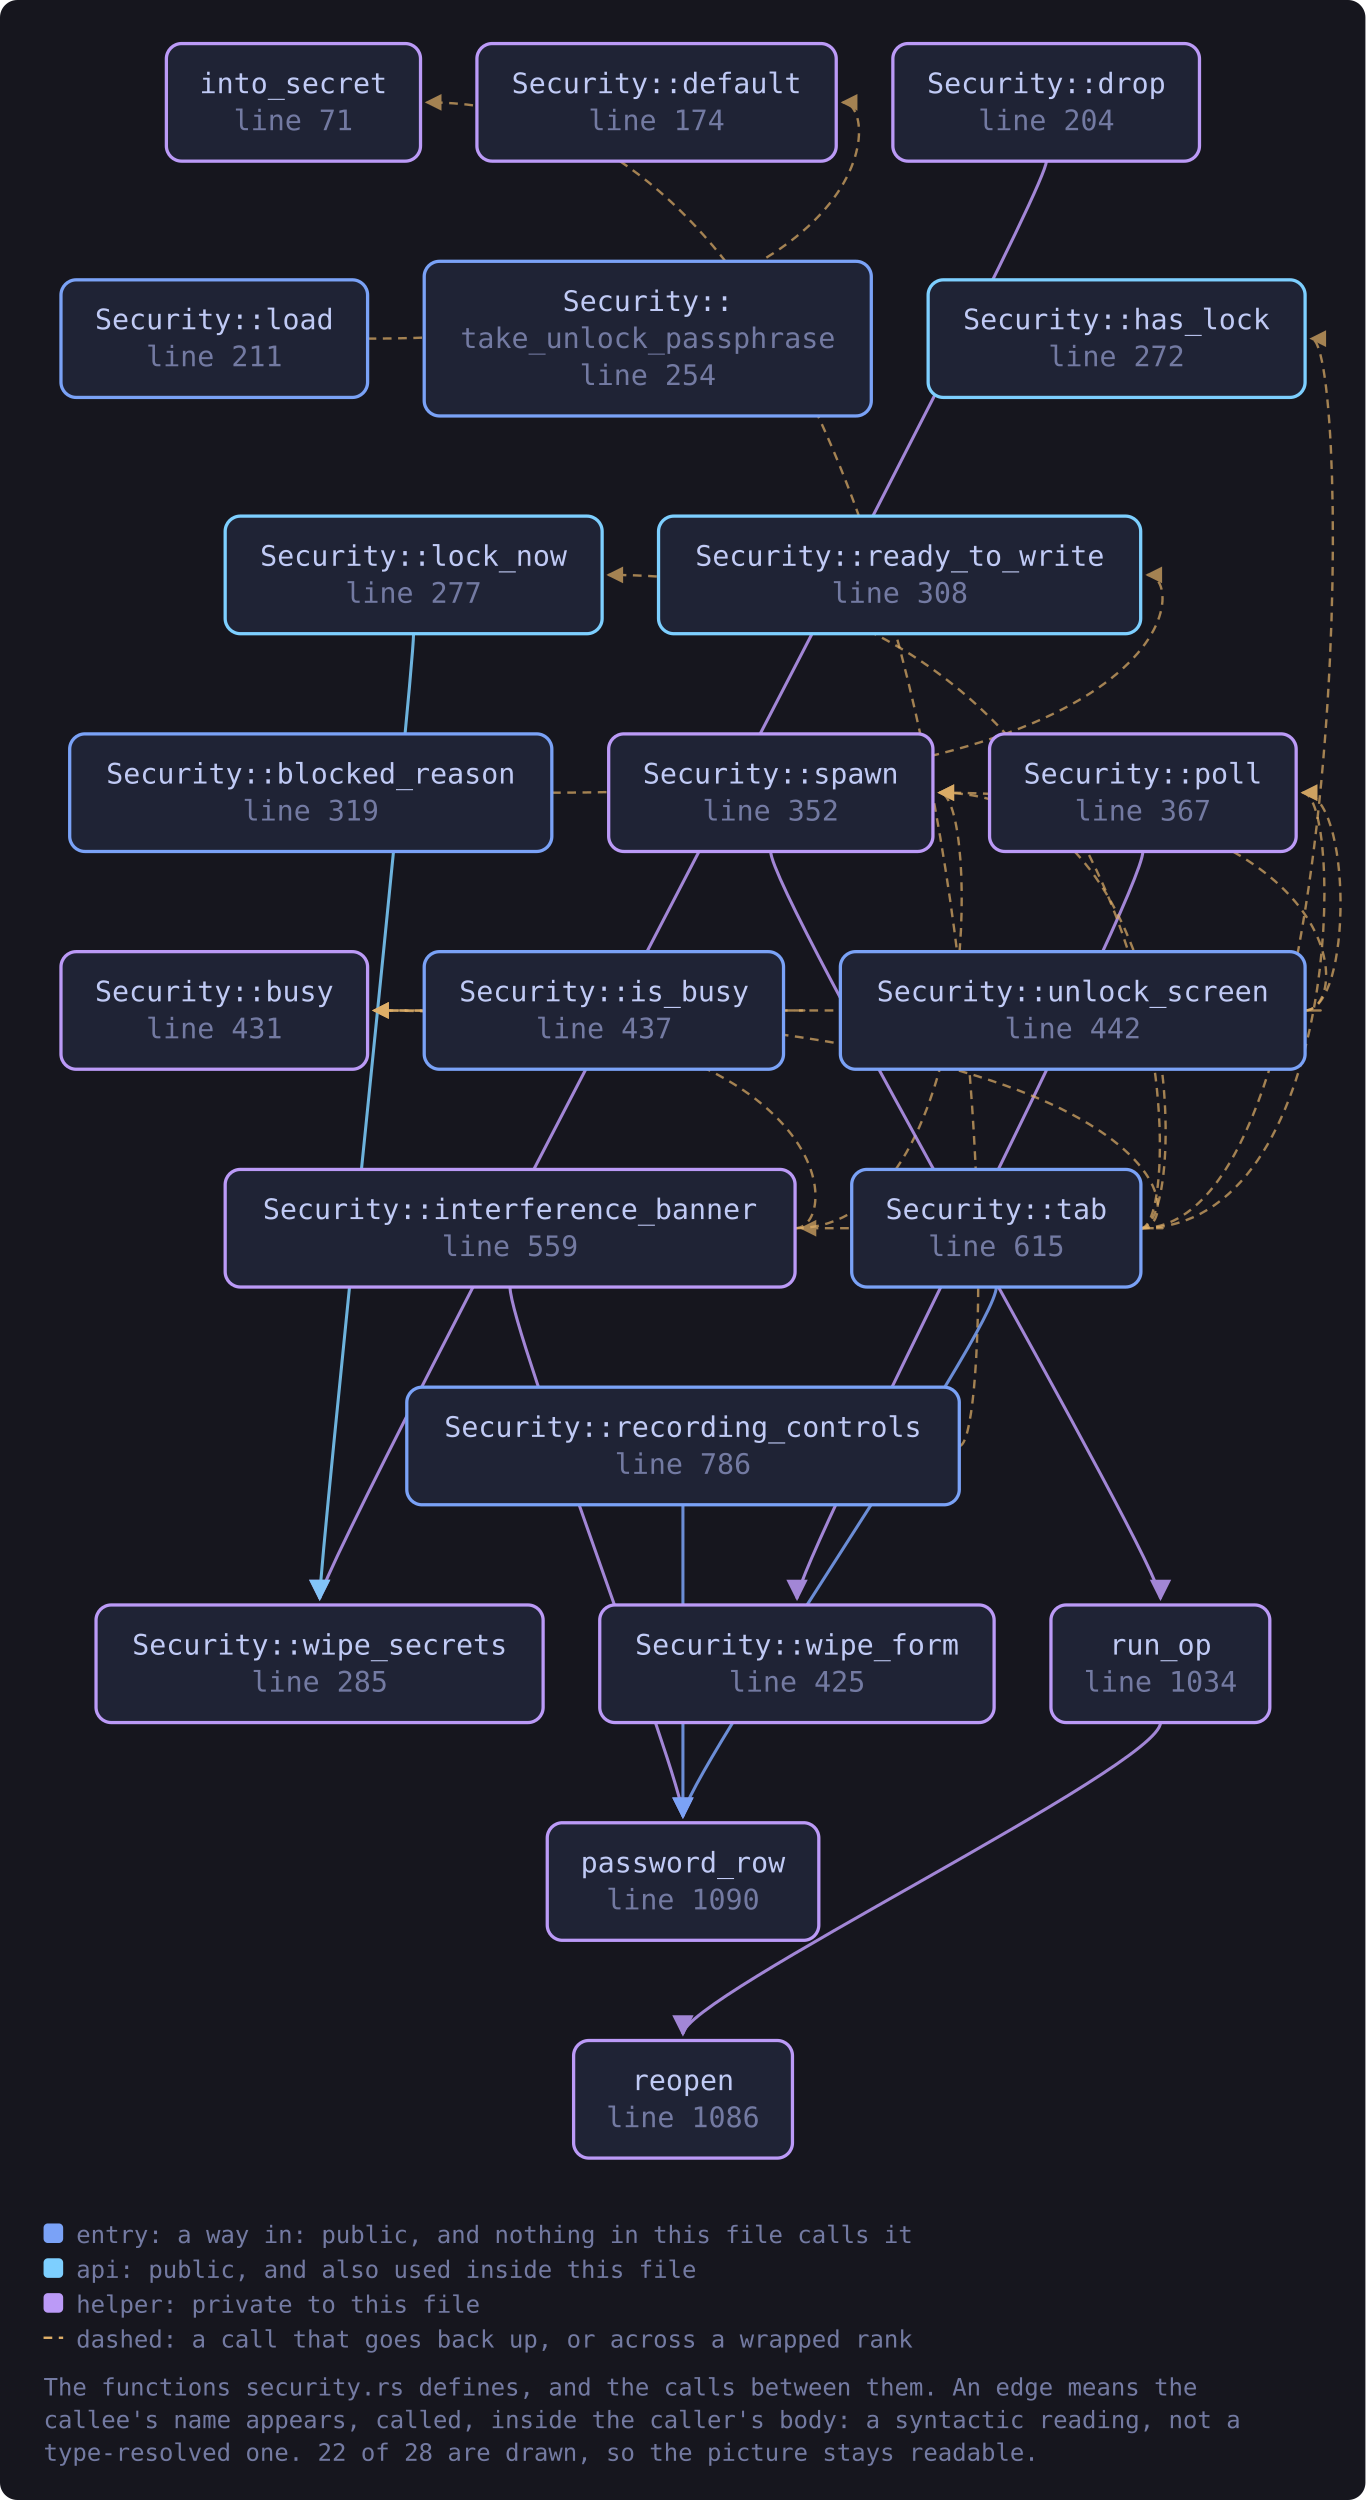
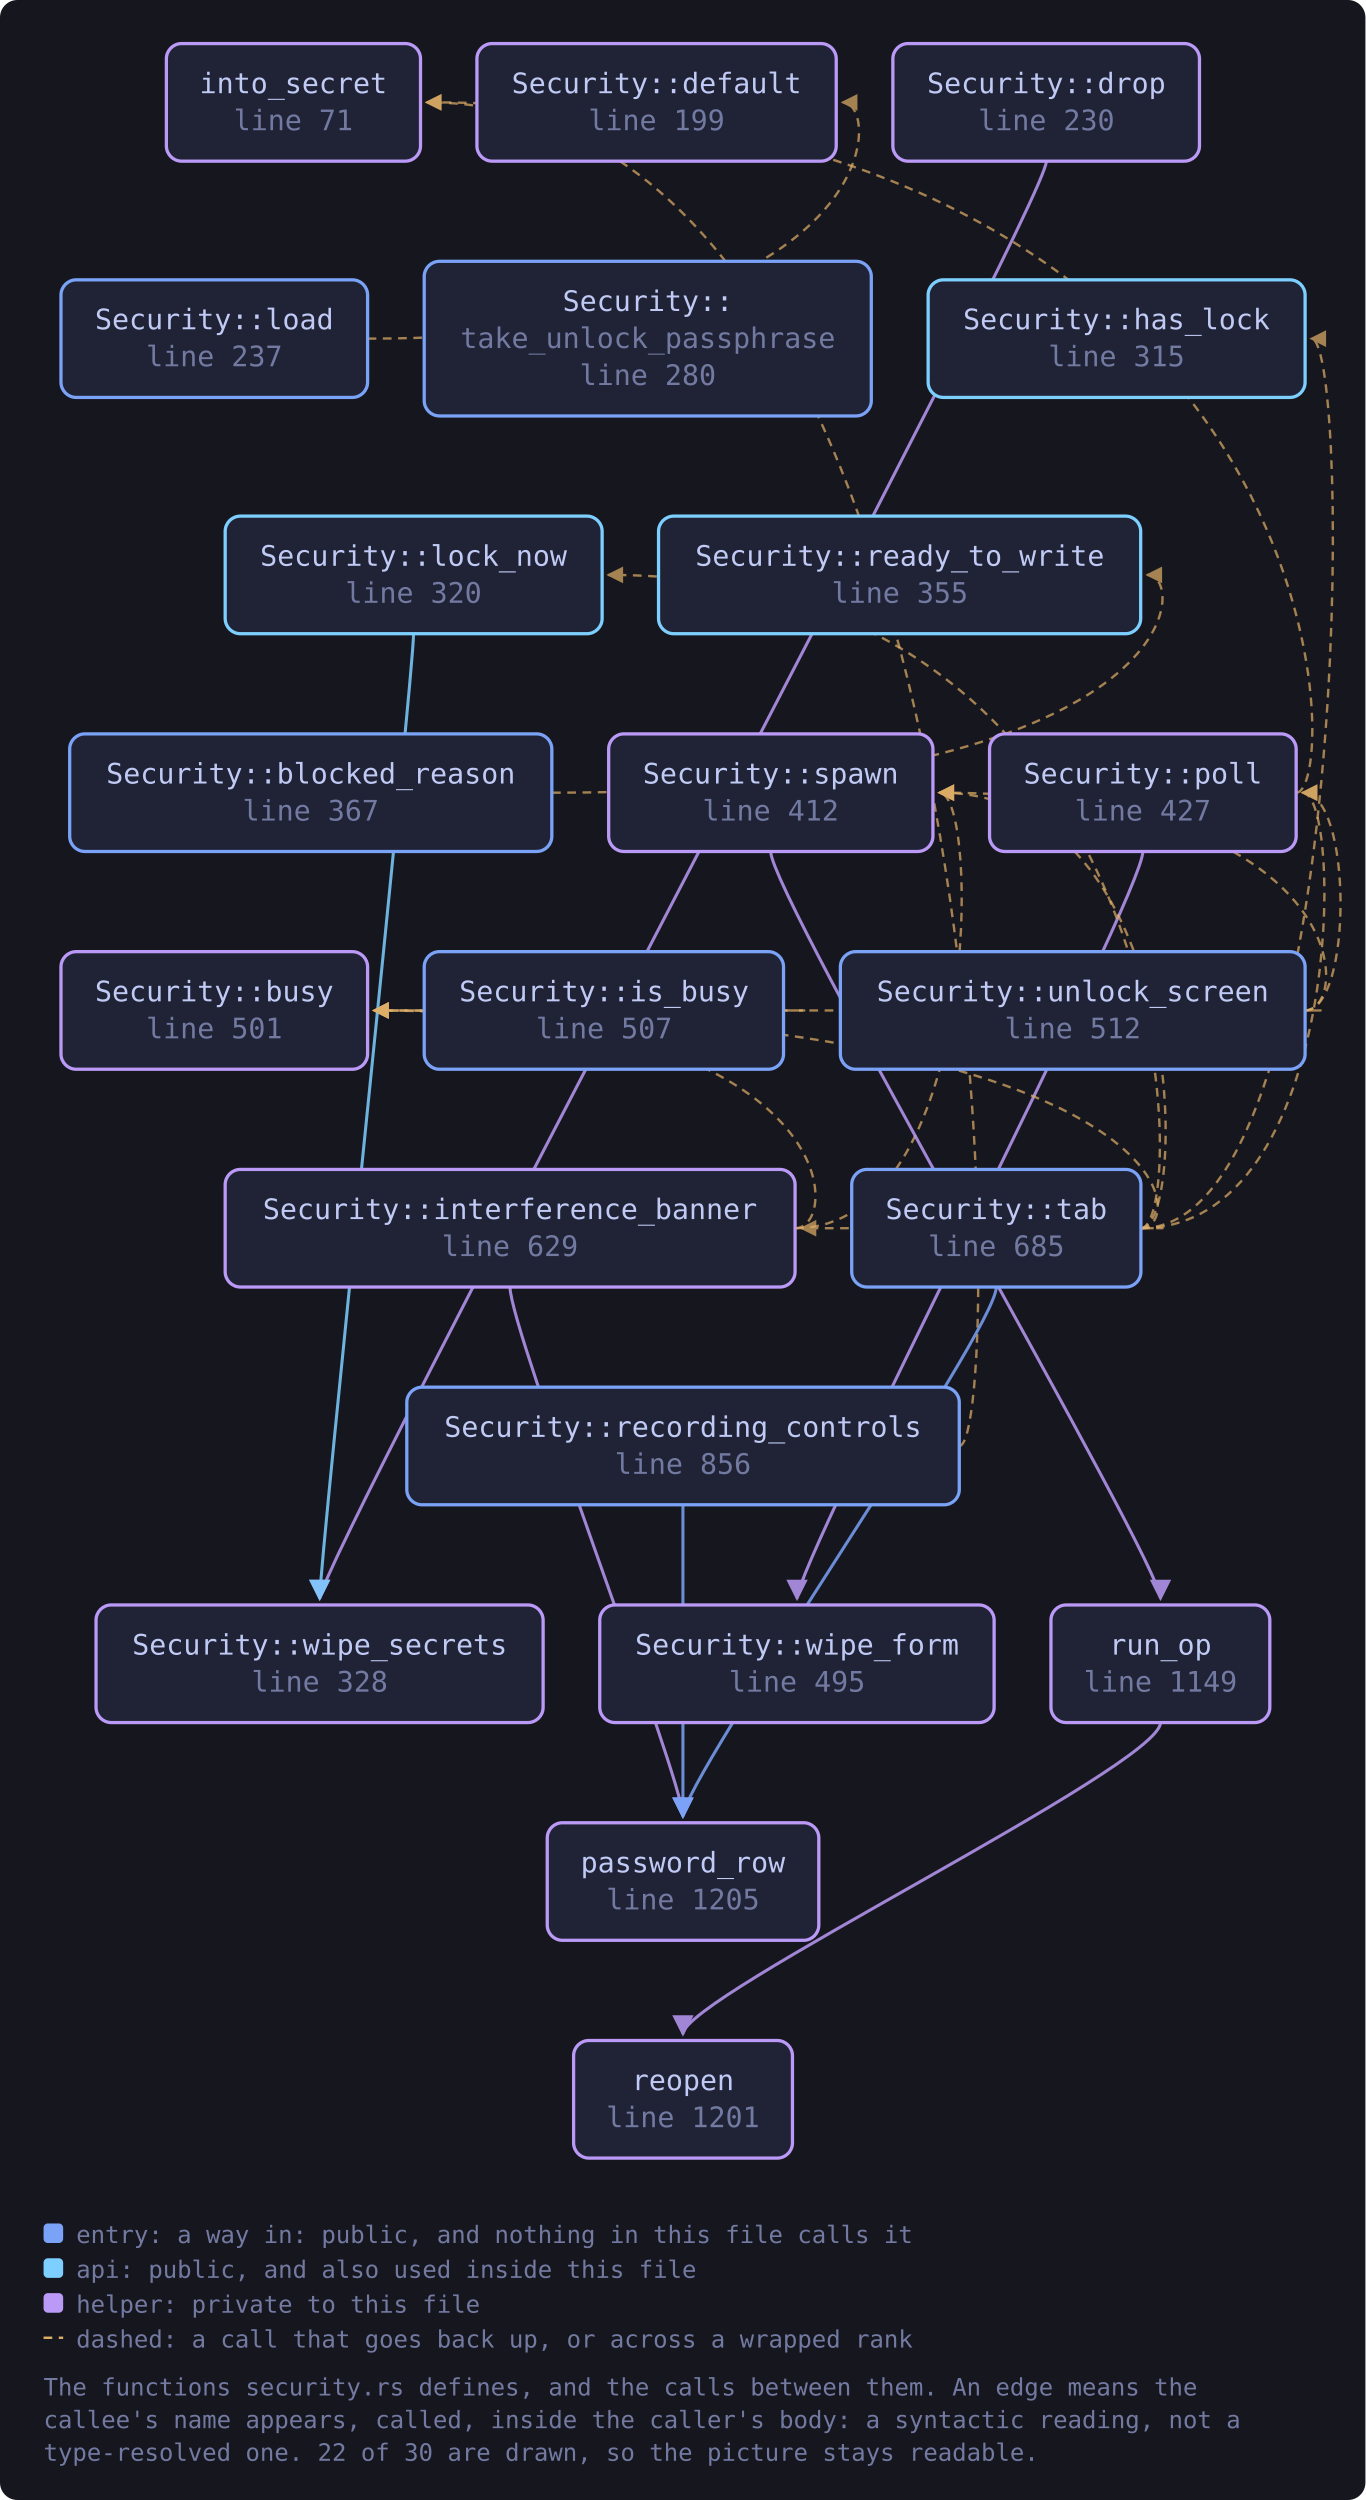
<svg xmlns="http://www.w3.org/2000/svg" viewBox="0 0 627 1148" width="627" height="1148" style="max-width:100%;height:auto" role="img" aria-label="flowchart">
  <defs>
    <marker id="a-muted" viewBox="0 0 8 8" refX="7" refY="4" markerWidth="7" markerHeight="7" orient="auto-start-reverse">
      <path d="M0 0 L8 4 L0 8 z" fill="var(--muted, #737aa2)" />
    </marker>
    <marker id="a-warn" viewBox="0 0 8 8" refX="7" refY="4" markerWidth="7" markerHeight="7" orient="auto-start-reverse">
      <path d="M0 0 L8 4 L0 8 z" fill="var(--warn, #e0af68)" />
    </marker>
    <marker id="a-accent" viewBox="0 0 8 8" refX="7" refY="4" markerWidth="7" markerHeight="7" orient="auto-start-reverse">
      <path d="M0 0 L8 4 L0 8 z" fill="var(--accent, #7aa2f7)" />
    </marker>
    <marker id="a-cyan" viewBox="0 0 8 8" refX="7" refY="4" markerWidth="7" markerHeight="7" orient="auto-start-reverse">
      <path d="M0 0 L8 4 L0 8 z" fill="var(--cyan, #7dcfff)" />
    </marker>
    <marker id="a-accent-2" viewBox="0 0 8 8" refX="7" refY="4" markerWidth="7" markerHeight="7" orient="auto-start-reverse">
      <path d="M0 0 L8 4 L0 8 z" fill="var(--accent-2, #bb9af7)" />
    </marker>
  </defs>
  <rect x="0" y="0" width="627" height="1148" fill="var(--bg-inset, #16161e)" rx="8" />
  <path d="M253.5 364.0 C 545.9 364.0, 545.9 264.0, 526.9 264.0" fill="none" stroke="var(--warn, #e0af68)" stroke-width="1.1" opacity="0.7" stroke-dasharray="4 3" marker-end="url(#a-warn)" />
  <path d="M480.5 74.0 C 480.5 94.0, 146.8 717.0, 146.8 734.0" fill="none" stroke="var(--accent-2, #bb9af7)" stroke-width="1.4" opacity="0.85" marker-end="url(#a-accent-2)" />
  <path d="M365.1 564.0 C 387.1 564.0, 387.1 464.0, 171.8 464.0" fill="none" stroke="var(--warn, #e0af68)" stroke-width="1.1" opacity="0.7" stroke-dasharray="4 3" marker-end="url(#a-warn)" />
  <path d="M234.2 591.0 C 234.2 611.0, 313.6 817.0, 313.6 834.0" fill="none" stroke="var(--accent-2, #bb9af7)" stroke-width="1.4" opacity="0.85" marker-end="url(#a-accent-2)" />
  <path d="M365.1 564.0 C 450.4 564.0, 450.4 364.0, 431.4 364.0" fill="none" stroke="var(--warn, #e0af68)" stroke-width="1.1" opacity="0.7" stroke-dasharray="4 3" marker-end="url(#a-warn)" />
  <path d="M359.9 464.0 C 381.9 464.0, 381.9 464.0, 171.8 464.0" fill="none" stroke="var(--warn, #e0af68)" stroke-width="1.1" opacity="0.7" stroke-dasharray="4 3" marker-end="url(#a-warn)" />
  <path d="M168.8 155.5 C 406.0 155.5, 406.0 47.0, 387.0 47.0" fill="none" stroke="var(--warn, #e0af68)" stroke-width="1.1" opacity="0.7" stroke-dasharray="4 3" marker-end="url(#a-warn)" />
  <path d="M189.9 291.0 C 189.9 311.0, 146.8 717.0, 146.8 734.0" fill="none" stroke="var(--cyan, #7dcfff)" stroke-width="1.4" opacity="0.85" marker-end="url(#a-cyan)" />
+   <path d="M595.2 364.0 C 617.2 364.0, 617.2 47.0, 196.0 47.0" fill="none" stroke="var(--warn, #e0af68)" stroke-width="1.1" opacity="0.7" stroke-dasharray="4 3" marker-end="url(#a-warn)" />
  <path d="M524.8 391.0 C 524.8 411.0, 366.0 717.0, 366.0 734.0" fill="none" stroke="var(--accent-2, #bb9af7)" stroke-width="1.4" opacity="0.85" marker-end="url(#a-accent-2)" />
  <path d="M440.5 664.0 C 462.5 664.0, 462.5 47.0, 196.0 47.0" fill="none" stroke="var(--warn, #e0af68)" stroke-width="1.1" opacity="0.7" stroke-dasharray="4 3" marker-end="url(#a-warn)" />
  <path d="M313.6 691.0 C 313.6 711.0, 313.6 817.0, 313.6 834.0" fill="none" stroke="var(--accent, #7aa2f7)" stroke-width="1.4" opacity="0.85" marker-end="url(#a-accent)" />
  <path d="M532.9 791.0 C 532.9 811.0, 313.6 917.0, 313.6 934.0" fill="none" stroke="var(--accent-2, #bb9af7)" stroke-width="1.4" opacity="0.85" marker-end="url(#a-accent-2)" />
  <path d="M353.9 391.0 C 353.9 411.0, 532.9 717.0, 532.9 734.0" fill="none" stroke="var(--accent-2, #bb9af7)" stroke-width="1.4" opacity="0.85" marker-end="url(#a-accent-2)" />
  <path d="M523.9 564.0 C 545.9 564.0, 545.9 464.0, 171.8 464.0" fill="none" stroke="var(--warn, #e0af68)" stroke-width="1.1" opacity="0.7" stroke-dasharray="4 3" marker-end="url(#a-warn)" />
  <path d="M523.9 564.0 C 621.2 564.0, 621.2 155.5, 602.2 155.5" fill="none" stroke="var(--warn, #e0af68)" stroke-width="1.1" opacity="0.7" stroke-dasharray="4 3" marker-end="url(#a-warn)" />
  <path d="M523.9 564.0 C 545.9 564.0, 545.9 564.0, 368.1 564.0" fill="none" stroke="var(--warn, #e0af68)" stroke-width="1.1" opacity="0.7" stroke-dasharray="4 3" marker-end="url(#a-warn)" />
  <path d="M523.9 564.0 C 545.9 564.0, 545.9 264.0, 279.4 264.0" fill="none" stroke="var(--warn, #e0af68)" stroke-width="1.1" opacity="0.7" stroke-dasharray="4 3" marker-end="url(#a-warn)" />
  <path d="M457.5 591.0 C 457.5 611.0, 313.6 817.0, 313.6 834.0" fill="none" stroke="var(--accent, #7aa2f7)" stroke-width="1.4" opacity="0.85" marker-end="url(#a-accent)" />
  <path d="M523.9 564.0 C 617.2 564.0, 617.2 364.0, 598.2 364.0" fill="none" stroke="var(--warn, #e0af68)" stroke-width="1.1" opacity="0.7" stroke-dasharray="4 3" marker-end="url(#a-warn)" />
  <path d="M523.9 564.0 C 545.9 564.0, 545.9 364.0, 431.4 364.0" fill="none" stroke="var(--warn, #e0af68)" stroke-width="1.1" opacity="0.7" stroke-dasharray="4 3" marker-end="url(#a-warn)" />
  <path d="M599.2 464.0 C 621.2 464.0, 621.2 464.0, 171.8 464.0" fill="none" stroke="var(--warn, #e0af68)" stroke-width="1.1" opacity="0.7" stroke-dasharray="4 3" marker-end="url(#a-warn)" />
  <path d="M599.2 464.0 C 621.2 464.0, 621.2 364.0, 598.2 364.0" fill="none" stroke="var(--warn, #e0af68)" stroke-width="1.1" opacity="0.7" stroke-dasharray="4 3" marker-end="url(#a-warn)" />
  <path d="M599.2 464.0 C 621.2 464.0, 621.2 364.0, 431.4 364.0" fill="none" stroke="var(--warn, #e0af68)" stroke-width="1.1" opacity="0.7" stroke-dasharray="4 3" marker-end="url(#a-warn)" />
  <a href="https://github.com/tilas01/veilvoice/blob/main/crates/veilvoice-gui/src/security.rs#L71" target="_blank" rel="noopener noreferrer">
    <rect x="76.4" y="20.0" width="116.7" height="54.0" rx="7" fill="var(--bg-soft, #1f2335)" stroke="var(--accent-2, #bb9af7)" stroke-width="1.5" />
    <text x="134.7" y="42.8" font-family="ui-monospace, SFMono-Regular, Menlo, Consolas, monospace" font-size="13" fill="var(--fg, #c0caf5)" text-anchor="middle">into_secret</text>
    <text x="134.7" y="59.8" font-family="ui-monospace, SFMono-Regular, Menlo, Consolas, monospace" font-size="13" fill="var(--muted, #737aa2)" text-anchor="middle">line 71</text>
  </a>
-   <a href="https://github.com/tilas01/veilvoice/blob/main/crates/veilvoice-gui/src/security.rs#L174" target="_blank" rel="noopener noreferrer">
+   <a href="https://github.com/tilas01/veilvoice/blob/main/crates/veilvoice-gui/src/security.rs#L199" target="_blank" rel="noopener noreferrer">
    <rect x="219.0" y="20.0" width="165.0" height="54.0" rx="7" fill="var(--bg-soft, #1f2335)" stroke="var(--accent-2, #bb9af7)" stroke-width="1.5" />
    <text x="301.5" y="42.8" font-family="ui-monospace, SFMono-Regular, Menlo, Consolas, monospace" font-size="13" fill="var(--fg, #c0caf5)" text-anchor="middle">Security::default</text>
-     <text x="301.5" y="59.8" font-family="ui-monospace, SFMono-Regular, Menlo, Consolas, monospace" font-size="13" fill="var(--muted, #737aa2)" text-anchor="middle">line 174</text>
+     <text x="301.5" y="59.8" font-family="ui-monospace, SFMono-Regular, Menlo, Consolas, monospace" font-size="13" fill="var(--muted, #737aa2)" text-anchor="middle">line 199</text>
  </a>
-   <a href="https://github.com/tilas01/veilvoice/blob/main/crates/veilvoice-gui/src/security.rs#L204" target="_blank" rel="noopener noreferrer">
+   <a href="https://github.com/tilas01/veilvoice/blob/main/crates/veilvoice-gui/src/security.rs#L230" target="_blank" rel="noopener noreferrer">
    <rect x="410.0" y="20.0" width="140.8" height="54.0" rx="7" fill="var(--bg-soft, #1f2335)" stroke="var(--accent-2, #bb9af7)" stroke-width="1.5" />
    <text x="480.5" y="42.8" font-family="ui-monospace, SFMono-Regular, Menlo, Consolas, monospace" font-size="13" fill="var(--fg, #c0caf5)" text-anchor="middle">Security::drop</text>
-     <text x="480.5" y="59.8" font-family="ui-monospace, SFMono-Regular, Menlo, Consolas, monospace" font-size="13" fill="var(--muted, #737aa2)" text-anchor="middle">line 204</text>
+     <text x="480.5" y="59.8" font-family="ui-monospace, SFMono-Regular, Menlo, Consolas, monospace" font-size="13" fill="var(--muted, #737aa2)" text-anchor="middle">line 230</text>
  </a>
-   <a href="https://github.com/tilas01/veilvoice/blob/main/crates/veilvoice-gui/src/security.rs#L211" target="_blank" rel="noopener noreferrer">
+   <a href="https://github.com/tilas01/veilvoice/blob/main/crates/veilvoice-gui/src/security.rs#L237" target="_blank" rel="noopener noreferrer">
    <rect x="28.0" y="128.5" width="140.8" height="54.0" rx="7" fill="var(--bg-soft, #1f2335)" stroke="var(--accent, #7aa2f7)" stroke-width="1.5" />
    <text x="98.4" y="151.2" font-family="ui-monospace, SFMono-Regular, Menlo, Consolas, monospace" font-size="13" fill="var(--fg, #c0caf5)" text-anchor="middle">Security::load</text>
-     <text x="98.4" y="168.2" font-family="ui-monospace, SFMono-Regular, Menlo, Consolas, monospace" font-size="13" fill="var(--muted, #737aa2)" text-anchor="middle">line 211</text>
+     <text x="98.4" y="168.2" font-family="ui-monospace, SFMono-Regular, Menlo, Consolas, monospace" font-size="13" fill="var(--muted, #737aa2)" text-anchor="middle">line 237</text>
  </a>
-   <a href="https://github.com/tilas01/veilvoice/blob/main/crates/veilvoice-gui/src/security.rs#L254" target="_blank" rel="noopener noreferrer">
+   <a href="https://github.com/tilas01/veilvoice/blob/main/crates/veilvoice-gui/src/security.rs#L280" target="_blank" rel="noopener noreferrer">
    <rect x="194.8" y="120.0" width="205.3" height="71.0" rx="7" fill="var(--bg-soft, #1f2335)" stroke="var(--accent, #7aa2f7)" stroke-width="1.5" />
    <text x="297.5" y="142.8" font-family="ui-monospace, SFMono-Regular, Menlo, Consolas, monospace" font-size="13" fill="var(--fg, #c0caf5)" text-anchor="middle">Security::</text>
    <text x="297.5" y="159.8" font-family="ui-monospace, SFMono-Regular, Menlo, Consolas, monospace" font-size="13" fill="var(--muted, #737aa2)" text-anchor="middle">take_unlock_passphrase</text>
-     <text x="297.5" y="176.8" font-family="ui-monospace, SFMono-Regular, Menlo, Consolas, monospace" font-size="13" fill="var(--muted, #737aa2)" text-anchor="middle">line 254</text>
+     <text x="297.5" y="176.8" font-family="ui-monospace, SFMono-Regular, Menlo, Consolas, monospace" font-size="13" fill="var(--muted, #737aa2)" text-anchor="middle">line 280</text>
  </a>
-   <a href="https://github.com/tilas01/veilvoice/blob/main/crates/veilvoice-gui/src/security.rs#L272" target="_blank" rel="noopener noreferrer">
+   <a href="https://github.com/tilas01/veilvoice/blob/main/crates/veilvoice-gui/src/security.rs#L315" target="_blank" rel="noopener noreferrer">
    <rect x="426.2" y="128.5" width="173.1" height="54.0" rx="7" fill="var(--bg-soft, #1f2335)" stroke="var(--cyan, #7dcfff)" stroke-width="1.5" />
    <text x="512.7" y="151.2" font-family="ui-monospace, SFMono-Regular, Menlo, Consolas, monospace" font-size="13" fill="var(--fg, #c0caf5)" text-anchor="middle">Security::has_lock</text>
-     <text x="512.7" y="168.2" font-family="ui-monospace, SFMono-Regular, Menlo, Consolas, monospace" font-size="13" fill="var(--muted, #737aa2)" text-anchor="middle">line 272</text>
+     <text x="512.7" y="168.2" font-family="ui-monospace, SFMono-Regular, Menlo, Consolas, monospace" font-size="13" fill="var(--muted, #737aa2)" text-anchor="middle">line 315</text>
  </a>
-   <a href="https://github.com/tilas01/veilvoice/blob/main/crates/veilvoice-gui/src/security.rs#L277" target="_blank" rel="noopener noreferrer">
+   <a href="https://github.com/tilas01/veilvoice/blob/main/crates/veilvoice-gui/src/security.rs#L320" target="_blank" rel="noopener noreferrer">
    <rect x="103.4" y="237.0" width="173.1" height="54.0" rx="7" fill="var(--bg-soft, #1f2335)" stroke="var(--cyan, #7dcfff)" stroke-width="1.5" />
    <text x="189.9" y="259.8" font-family="ui-monospace, SFMono-Regular, Menlo, Consolas, monospace" font-size="13" fill="var(--fg, #c0caf5)" text-anchor="middle">Security::lock_now</text>
-     <text x="189.9" y="276.8" font-family="ui-monospace, SFMono-Regular, Menlo, Consolas, monospace" font-size="13" fill="var(--muted, #737aa2)" text-anchor="middle">line 277</text>
+     <text x="189.9" y="276.8" font-family="ui-monospace, SFMono-Regular, Menlo, Consolas, monospace" font-size="13" fill="var(--muted, #737aa2)" text-anchor="middle">line 320</text>
  </a>
-   <a href="https://github.com/tilas01/veilvoice/blob/main/crates/veilvoice-gui/src/security.rs#L285" target="_blank" rel="noopener noreferrer">
+   <a href="https://github.com/tilas01/veilvoice/blob/main/crates/veilvoice-gui/src/security.rs#L328" target="_blank" rel="noopener noreferrer">
    <rect x="44.1" y="737.0" width="205.3" height="54.0" rx="7" fill="var(--bg-soft, #1f2335)" stroke="var(--accent-2, #bb9af7)" stroke-width="1.5" />
    <text x="146.8" y="759.8" font-family="ui-monospace, SFMono-Regular, Menlo, Consolas, monospace" font-size="13" fill="var(--fg, #c0caf5)" text-anchor="middle">Security::wipe_secrets</text>
-     <text x="146.8" y="776.8" font-family="ui-monospace, SFMono-Regular, Menlo, Consolas, monospace" font-size="13" fill="var(--muted, #737aa2)" text-anchor="middle">line 285</text>
+     <text x="146.8" y="776.8" font-family="ui-monospace, SFMono-Regular, Menlo, Consolas, monospace" font-size="13" fill="var(--muted, #737aa2)" text-anchor="middle">line 328</text>
  </a>
-   <a href="https://github.com/tilas01/veilvoice/blob/main/crates/veilvoice-gui/src/security.rs#L308" target="_blank" rel="noopener noreferrer">
+   <a href="https://github.com/tilas01/veilvoice/blob/main/crates/veilvoice-gui/src/security.rs#L355" target="_blank" rel="noopener noreferrer">
    <rect x="302.4" y="237.0" width="221.4" height="54.0" rx="7" fill="var(--bg-soft, #1f2335)" stroke="var(--cyan, #7dcfff)" stroke-width="1.5" />
    <text x="413.2" y="259.8" font-family="ui-monospace, SFMono-Regular, Menlo, Consolas, monospace" font-size="13" fill="var(--fg, #c0caf5)" text-anchor="middle">Security::ready_to_write</text>
-     <text x="413.2" y="276.8" font-family="ui-monospace, SFMono-Regular, Menlo, Consolas, monospace" font-size="13" fill="var(--muted, #737aa2)" text-anchor="middle">line 308</text>
+     <text x="413.2" y="276.8" font-family="ui-monospace, SFMono-Regular, Menlo, Consolas, monospace" font-size="13" fill="var(--muted, #737aa2)" text-anchor="middle">line 355</text>
  </a>
-   <a href="https://github.com/tilas01/veilvoice/blob/main/crates/veilvoice-gui/src/security.rs#L319" target="_blank" rel="noopener noreferrer">
+   <a href="https://github.com/tilas01/veilvoice/blob/main/crates/veilvoice-gui/src/security.rs#L367" target="_blank" rel="noopener noreferrer">
    <rect x="32.0" y="337.0" width="221.4" height="54.0" rx="7" fill="var(--bg-soft, #1f2335)" stroke="var(--accent, #7aa2f7)" stroke-width="1.5" />
    <text x="142.7" y="359.8" font-family="ui-monospace, SFMono-Regular, Menlo, Consolas, monospace" font-size="13" fill="var(--fg, #c0caf5)" text-anchor="middle">Security::blocked_reason</text>
-     <text x="142.7" y="376.8" font-family="ui-monospace, SFMono-Regular, Menlo, Consolas, monospace" font-size="13" fill="var(--muted, #737aa2)" text-anchor="middle">line 319</text>
+     <text x="142.7" y="376.8" font-family="ui-monospace, SFMono-Regular, Menlo, Consolas, monospace" font-size="13" fill="var(--muted, #737aa2)" text-anchor="middle">line 367</text>
  </a>
-   <a href="https://github.com/tilas01/veilvoice/blob/main/crates/veilvoice-gui/src/security.rs#L352" target="_blank" rel="noopener noreferrer">
+   <a href="https://github.com/tilas01/veilvoice/blob/main/crates/veilvoice-gui/src/security.rs#L412" target="_blank" rel="noopener noreferrer">
    <rect x="279.5" y="337.0" width="148.9" height="54.0" rx="7" fill="var(--bg-soft, #1f2335)" stroke="var(--accent-2, #bb9af7)" stroke-width="1.5" />
    <text x="353.9" y="359.8" font-family="ui-monospace, SFMono-Regular, Menlo, Consolas, monospace" font-size="13" fill="var(--fg, #c0caf5)" text-anchor="middle">Security::spawn</text>
-     <text x="353.9" y="376.8" font-family="ui-monospace, SFMono-Regular, Menlo, Consolas, monospace" font-size="13" fill="var(--muted, #737aa2)" text-anchor="middle">line 352</text>
+     <text x="353.9" y="376.8" font-family="ui-monospace, SFMono-Regular, Menlo, Consolas, monospace" font-size="13" fill="var(--muted, #737aa2)" text-anchor="middle">line 412</text>
  </a>
-   <a href="https://github.com/tilas01/veilvoice/blob/main/crates/veilvoice-gui/src/security.rs#L367" target="_blank" rel="noopener noreferrer">
+   <a href="https://github.com/tilas01/veilvoice/blob/main/crates/veilvoice-gui/src/security.rs#L427" target="_blank" rel="noopener noreferrer">
    <rect x="454.4" y="337.0" width="140.8" height="54.0" rx="7" fill="var(--bg-soft, #1f2335)" stroke="var(--accent-2, #bb9af7)" stroke-width="1.5" />
    <text x="524.8" y="359.8" font-family="ui-monospace, SFMono-Regular, Menlo, Consolas, monospace" font-size="13" fill="var(--fg, #c0caf5)" text-anchor="middle">Security::poll</text>
-     <text x="524.8" y="376.8" font-family="ui-monospace, SFMono-Regular, Menlo, Consolas, monospace" font-size="13" fill="var(--muted, #737aa2)" text-anchor="middle">line 367</text>
+     <text x="524.8" y="376.8" font-family="ui-monospace, SFMono-Regular, Menlo, Consolas, monospace" font-size="13" fill="var(--muted, #737aa2)" text-anchor="middle">line 427</text>
  </a>
-   <a href="https://github.com/tilas01/veilvoice/blob/main/crates/veilvoice-gui/src/security.rs#L425" target="_blank" rel="noopener noreferrer">
+   <a href="https://github.com/tilas01/veilvoice/blob/main/crates/veilvoice-gui/src/security.rs#L495" target="_blank" rel="noopener noreferrer">
    <rect x="275.4" y="737.0" width="181.1" height="54.0" rx="7" fill="var(--bg-soft, #1f2335)" stroke="var(--accent-2, #bb9af7)" stroke-width="1.5" />
    <text x="366.0" y="759.8" font-family="ui-monospace, SFMono-Regular, Menlo, Consolas, monospace" font-size="13" fill="var(--fg, #c0caf5)" text-anchor="middle">Security::wipe_form</text>
-     <text x="366.0" y="776.8" font-family="ui-monospace, SFMono-Regular, Menlo, Consolas, monospace" font-size="13" fill="var(--muted, #737aa2)" text-anchor="middle">line 425</text>
+     <text x="366.0" y="776.8" font-family="ui-monospace, SFMono-Regular, Menlo, Consolas, monospace" font-size="13" fill="var(--muted, #737aa2)" text-anchor="middle">line 495</text>
  </a>
-   <a href="https://github.com/tilas01/veilvoice/blob/main/crates/veilvoice-gui/src/security.rs#L431" target="_blank" rel="noopener noreferrer">
+   <a href="https://github.com/tilas01/veilvoice/blob/main/crates/veilvoice-gui/src/security.rs#L501" target="_blank" rel="noopener noreferrer">
    <rect x="28.0" y="437.0" width="140.8" height="54.0" rx="7" fill="var(--bg-soft, #1f2335)" stroke="var(--accent-2, #bb9af7)" stroke-width="1.5" />
    <text x="98.4" y="459.8" font-family="ui-monospace, SFMono-Regular, Menlo, Consolas, monospace" font-size="13" fill="var(--fg, #c0caf5)" text-anchor="middle">Security::busy</text>
-     <text x="98.4" y="476.8" font-family="ui-monospace, SFMono-Regular, Menlo, Consolas, monospace" font-size="13" fill="var(--muted, #737aa2)" text-anchor="middle">line 431</text>
+     <text x="98.4" y="476.8" font-family="ui-monospace, SFMono-Regular, Menlo, Consolas, monospace" font-size="13" fill="var(--muted, #737aa2)" text-anchor="middle">line 501</text>
  </a>
-   <a href="https://github.com/tilas01/veilvoice/blob/main/crates/veilvoice-gui/src/security.rs#L437" target="_blank" rel="noopener noreferrer">
+   <a href="https://github.com/tilas01/veilvoice/blob/main/crates/veilvoice-gui/src/security.rs#L507" target="_blank" rel="noopener noreferrer">
    <rect x="194.8" y="437.0" width="165.0" height="54.0" rx="7" fill="var(--bg-soft, #1f2335)" stroke="var(--accent, #7aa2f7)" stroke-width="1.5" />
    <text x="277.4" y="459.8" font-family="ui-monospace, SFMono-Regular, Menlo, Consolas, monospace" font-size="13" fill="var(--fg, #c0caf5)" text-anchor="middle">Security::is_busy</text>
-     <text x="277.4" y="476.8" font-family="ui-monospace, SFMono-Regular, Menlo, Consolas, monospace" font-size="13" fill="var(--muted, #737aa2)" text-anchor="middle">line 437</text>
+     <text x="277.4" y="476.8" font-family="ui-monospace, SFMono-Regular, Menlo, Consolas, monospace" font-size="13" fill="var(--muted, #737aa2)" text-anchor="middle">line 507</text>
  </a>
-   <a href="https://github.com/tilas01/veilvoice/blob/main/crates/veilvoice-gui/src/security.rs#L442" target="_blank" rel="noopener noreferrer">
+   <a href="https://github.com/tilas01/veilvoice/blob/main/crates/veilvoice-gui/src/security.rs#L512" target="_blank" rel="noopener noreferrer">
    <rect x="385.9" y="437.0" width="213.4" height="54.0" rx="7" fill="var(--bg-soft, #1f2335)" stroke="var(--accent, #7aa2f7)" stroke-width="1.5" />
    <text x="492.6" y="459.8" font-family="ui-monospace, SFMono-Regular, Menlo, Consolas, monospace" font-size="13" fill="var(--fg, #c0caf5)" text-anchor="middle">Security::unlock_screen</text>
-     <text x="492.6" y="476.8" font-family="ui-monospace, SFMono-Regular, Menlo, Consolas, monospace" font-size="13" fill="var(--muted, #737aa2)" text-anchor="middle">line 442</text>
+     <text x="492.6" y="476.8" font-family="ui-monospace, SFMono-Regular, Menlo, Consolas, monospace" font-size="13" fill="var(--muted, #737aa2)" text-anchor="middle">line 512</text>
  </a>
-   <a href="https://github.com/tilas01/veilvoice/blob/main/crates/veilvoice-gui/src/security.rs#L559" target="_blank" rel="noopener noreferrer">
+   <a href="https://github.com/tilas01/veilvoice/blob/main/crates/veilvoice-gui/src/security.rs#L629" target="_blank" rel="noopener noreferrer">
    <rect x="103.4" y="537.0" width="261.7" height="54.0" rx="7" fill="var(--bg-soft, #1f2335)" stroke="var(--accent-2, #bb9af7)" stroke-width="1.5" />
    <text x="234.2" y="559.8" font-family="ui-monospace, SFMono-Regular, Menlo, Consolas, monospace" font-size="13" fill="var(--fg, #c0caf5)" text-anchor="middle">Security::interference_banner</text>
-     <text x="234.2" y="576.8" font-family="ui-monospace, SFMono-Regular, Menlo, Consolas, monospace" font-size="13" fill="var(--muted, #737aa2)" text-anchor="middle">line 559</text>
+     <text x="234.2" y="576.8" font-family="ui-monospace, SFMono-Regular, Menlo, Consolas, monospace" font-size="13" fill="var(--muted, #737aa2)" text-anchor="middle">line 629</text>
  </a>
-   <a href="https://github.com/tilas01/veilvoice/blob/main/crates/veilvoice-gui/src/security.rs#L615" target="_blank" rel="noopener noreferrer">
+   <a href="https://github.com/tilas01/veilvoice/blob/main/crates/veilvoice-gui/src/security.rs#L685" target="_blank" rel="noopener noreferrer">
    <rect x="391.1" y="537.0" width="132.8" height="54.0" rx="7" fill="var(--bg-soft, #1f2335)" stroke="var(--accent, #7aa2f7)" stroke-width="1.5" />
    <text x="457.5" y="559.8" font-family="ui-monospace, SFMono-Regular, Menlo, Consolas, monospace" font-size="13" fill="var(--fg, #c0caf5)" text-anchor="middle">Security::tab</text>
-     <text x="457.5" y="576.8" font-family="ui-monospace, SFMono-Regular, Menlo, Consolas, monospace" font-size="13" fill="var(--muted, #737aa2)" text-anchor="middle">line 615</text>
+     <text x="457.5" y="576.8" font-family="ui-monospace, SFMono-Regular, Menlo, Consolas, monospace" font-size="13" fill="var(--muted, #737aa2)" text-anchor="middle">line 685</text>
  </a>
-   <a href="https://github.com/tilas01/veilvoice/blob/main/crates/veilvoice-gui/src/security.rs#L786" target="_blank" rel="noopener noreferrer">
+   <a href="https://github.com/tilas01/veilvoice/blob/main/crates/veilvoice-gui/src/security.rs#L856" target="_blank" rel="noopener noreferrer">
    <rect x="186.8" y="637.0" width="253.7" height="54.0" rx="7" fill="var(--bg-soft, #1f2335)" stroke="var(--accent, #7aa2f7)" stroke-width="1.5" />
    <text x="313.6" y="659.8" font-family="ui-monospace, SFMono-Regular, Menlo, Consolas, monospace" font-size="13" fill="var(--fg, #c0caf5)" text-anchor="middle">Security::recording_controls</text>
-     <text x="313.6" y="676.8" font-family="ui-monospace, SFMono-Regular, Menlo, Consolas, monospace" font-size="13" fill="var(--muted, #737aa2)" text-anchor="middle">line 786</text>
+     <text x="313.6" y="676.8" font-family="ui-monospace, SFMono-Regular, Menlo, Consolas, monospace" font-size="13" fill="var(--muted, #737aa2)" text-anchor="middle">line 856</text>
  </a>
-   <a href="https://github.com/tilas01/veilvoice/blob/main/crates/veilvoice-gui/src/security.rs#L1034" target="_blank" rel="noopener noreferrer">
+   <a href="https://github.com/tilas01/veilvoice/blob/main/crates/veilvoice-gui/src/security.rs#L1149" target="_blank" rel="noopener noreferrer">
    <rect x="482.6" y="737.0" width="100.5" height="54.0" rx="7" fill="var(--bg-soft, #1f2335)" stroke="var(--accent-2, #bb9af7)" stroke-width="1.5" />
    <text x="532.9" y="759.8" font-family="ui-monospace, SFMono-Regular, Menlo, Consolas, monospace" font-size="13" fill="var(--fg, #c0caf5)" text-anchor="middle">run_op</text>
-     <text x="532.9" y="776.8" font-family="ui-monospace, SFMono-Regular, Menlo, Consolas, monospace" font-size="13" fill="var(--muted, #737aa2)" text-anchor="middle">line 1034</text>
+     <text x="532.9" y="776.8" font-family="ui-monospace, SFMono-Regular, Menlo, Consolas, monospace" font-size="13" fill="var(--muted, #737aa2)" text-anchor="middle">line 1149</text>
  </a>
-   <a href="https://github.com/tilas01/veilvoice/blob/main/crates/veilvoice-gui/src/security.rs#L1086" target="_blank" rel="noopener noreferrer">
+   <a href="https://github.com/tilas01/veilvoice/blob/main/crates/veilvoice-gui/src/security.rs#L1201" target="_blank" rel="noopener noreferrer">
    <rect x="263.4" y="937.0" width="100.5" height="54.0" rx="7" fill="var(--bg-soft, #1f2335)" stroke="var(--accent-2, #bb9af7)" stroke-width="1.5" />
    <text x="313.6" y="959.8" font-family="ui-monospace, SFMono-Regular, Menlo, Consolas, monospace" font-size="13" fill="var(--fg, #c0caf5)" text-anchor="middle">reopen</text>
-     <text x="313.6" y="976.8" font-family="ui-monospace, SFMono-Regular, Menlo, Consolas, monospace" font-size="13" fill="var(--muted, #737aa2)" text-anchor="middle">line 1086</text>
+     <text x="313.6" y="976.8" font-family="ui-monospace, SFMono-Regular, Menlo, Consolas, monospace" font-size="13" fill="var(--muted, #737aa2)" text-anchor="middle">line 1201</text>
  </a>
-   <a href="https://github.com/tilas01/veilvoice/blob/main/crates/veilvoice-gui/src/security.rs#L1090" target="_blank" rel="noopener noreferrer">
+   <a href="https://github.com/tilas01/veilvoice/blob/main/crates/veilvoice-gui/src/security.rs#L1205" target="_blank" rel="noopener noreferrer">
    <rect x="251.3" y="837.0" width="124.7" height="54.0" rx="7" fill="var(--bg-soft, #1f2335)" stroke="var(--accent-2, #bb9af7)" stroke-width="1.5" />
    <text x="313.6" y="859.8" font-family="ui-monospace, SFMono-Regular, Menlo, Consolas, monospace" font-size="13" fill="var(--fg, #c0caf5)" text-anchor="middle">password_row</text>
-     <text x="313.6" y="876.8" font-family="ui-monospace, SFMono-Regular, Menlo, Consolas, monospace" font-size="13" fill="var(--muted, #737aa2)" text-anchor="middle">line 1090</text>
+     <text x="313.6" y="876.8" font-family="ui-monospace, SFMono-Regular, Menlo, Consolas, monospace" font-size="13" fill="var(--muted, #737aa2)" text-anchor="middle">line 1205</text>
  </a>
  <rect x="20.0" y="1021.0" width="9" height="9" rx="2" fill="var(--accent, #7aa2f7)" />
  <text x="35.0" y="1030.0" font-family="ui-monospace, SFMono-Regular, Menlo, Consolas, monospace" font-size="11" fill="var(--muted, #737aa2)">entry: a way in: public, and nothing in this file calls it</text>
  <rect x="20.0" y="1037.0" width="9" height="9" rx="2" fill="var(--cyan, #7dcfff)" />
  <text x="35.0" y="1046.0" font-family="ui-monospace, SFMono-Regular, Menlo, Consolas, monospace" font-size="11" fill="var(--muted, #737aa2)">api: public, and also used inside this file</text>
  <rect x="20.0" y="1053.0" width="9" height="9" rx="2" fill="var(--accent-2, #bb9af7)" />
  <text x="35.0" y="1062.0" font-family="ui-monospace, SFMono-Regular, Menlo, Consolas, monospace" font-size="11" fill="var(--muted, #737aa2)">helper: private to this file</text>
  <path d="M20.0 1073.5 L29.0 1073.5" stroke="var(--warn, #e0af68)" stroke-width="1.1" stroke-dasharray="4 3" />
  <text x="35.0" y="1078.0" font-family="ui-monospace, SFMono-Regular, Menlo, Consolas, monospace" font-size="11" fill="var(--muted, #737aa2)">dashed: a call that goes back up, or across a wrapped rank</text>
  <text x="20.0" y="1100.0" font-family="ui-monospace, SFMono-Regular, Menlo, Consolas, monospace" font-size="11" fill="var(--muted, #737aa2)">The functions security.rs defines, and the calls between them. An edge means the</text>
  <text x="20.0" y="1115.0" font-family="ui-monospace, SFMono-Regular, Menlo, Consolas, monospace" font-size="11" fill="var(--muted, #737aa2)">callee's name appears, called, inside the caller's body: a syntactic reading, not a</text>
-   <text x="20.0" y="1130.0" font-family="ui-monospace, SFMono-Regular, Menlo, Consolas, monospace" font-size="11" fill="var(--muted, #737aa2)">type-resolved one. 22 of 28 are drawn, so the picture stays readable.</text>
+   <text x="20.0" y="1130.0" font-family="ui-monospace, SFMono-Regular, Menlo, Consolas, monospace" font-size="11" fill="var(--muted, #737aa2)">type-resolved one. 22 of 30 are drawn, so the picture stays readable.</text>
</svg>
